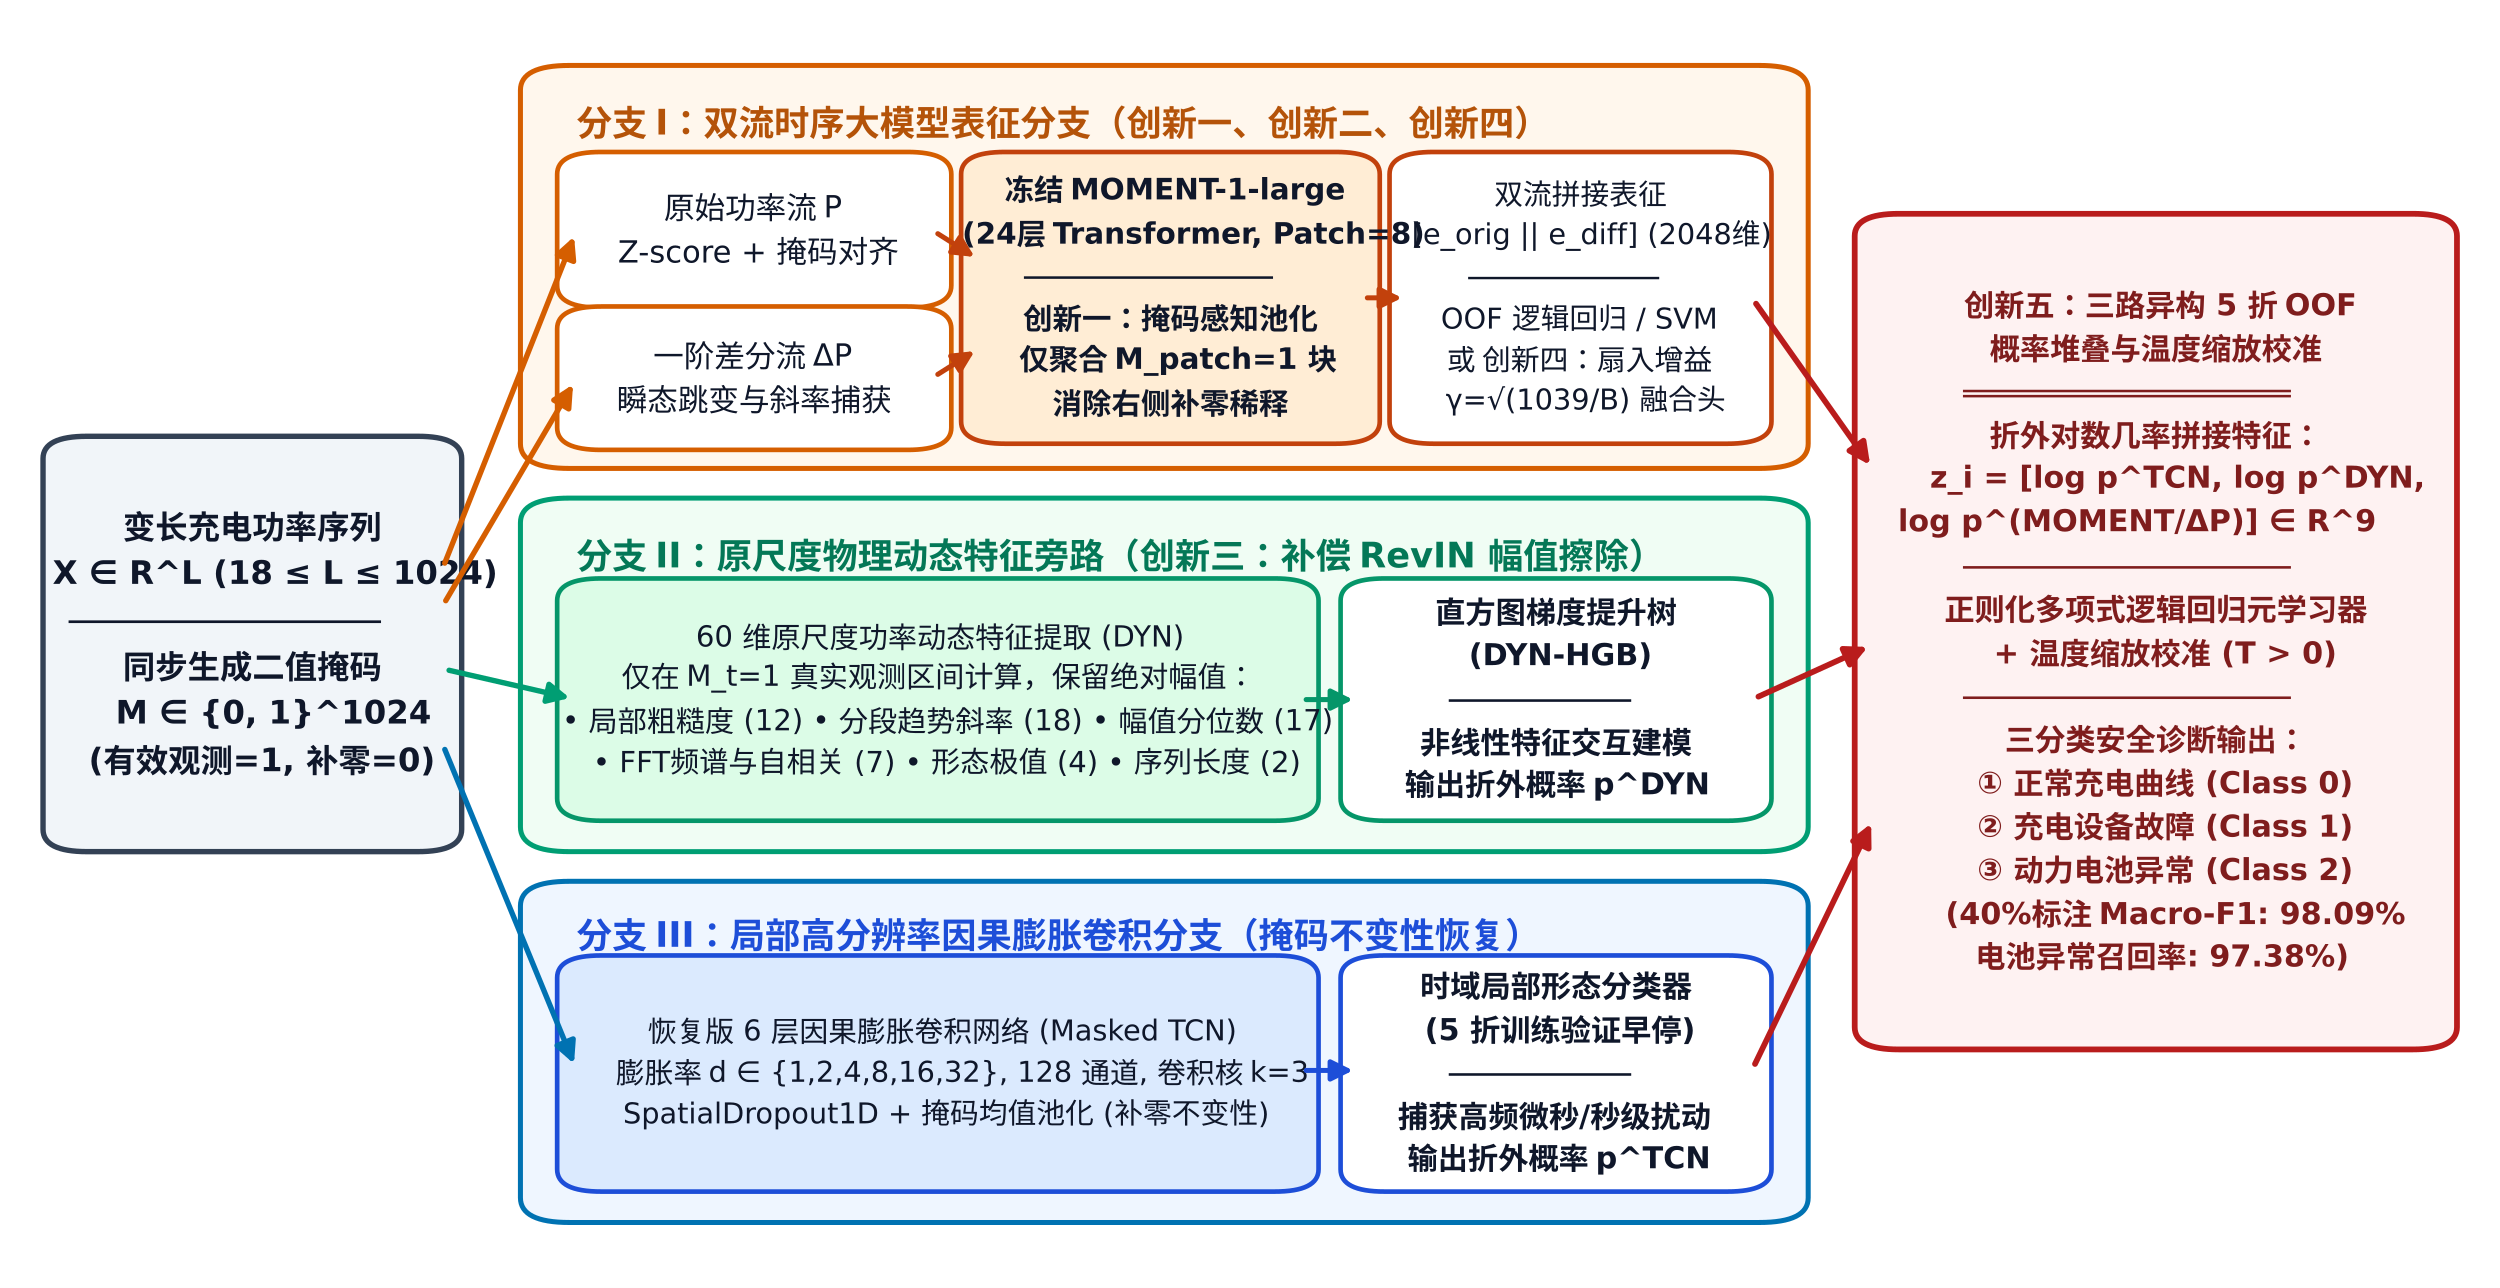
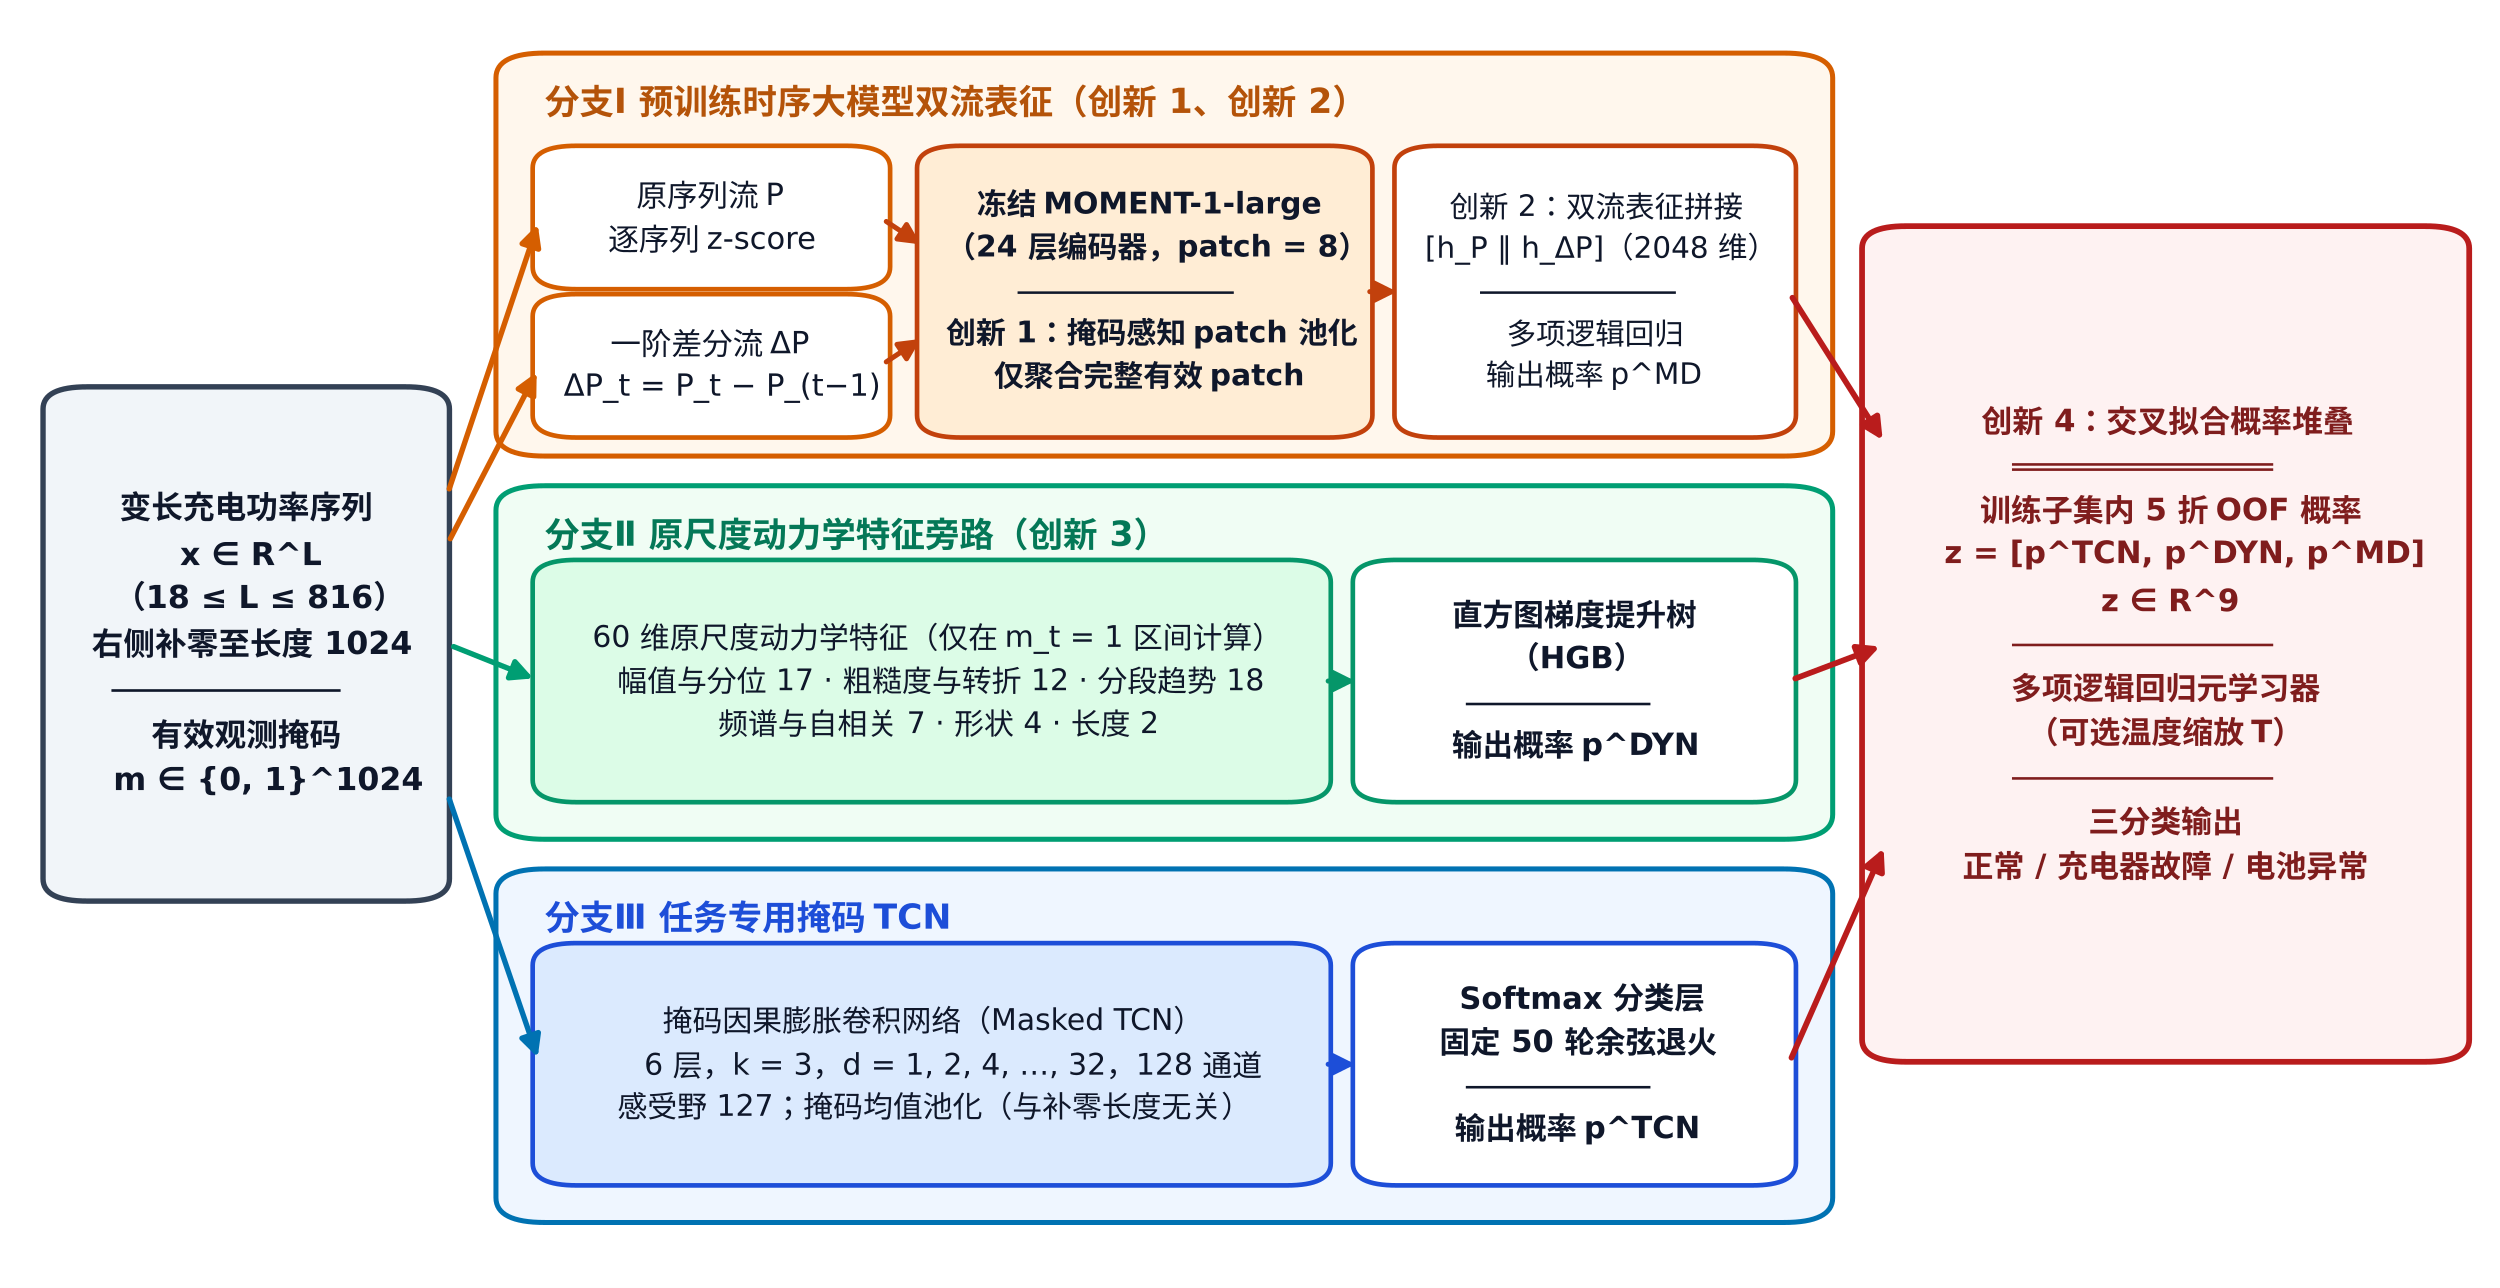
<svg xmlns="http://www.w3.org/2000/svg" width="695.16pt" height="358.128pt" viewBox="0 0 695.16 358.128" version="1.1">
  <defs>
    <style type="text/css">*{stroke-linejoin: round; stroke-linecap: butt}</style>
  </defs>
  <g id="figure_1">
    <g id="patch_1">
      <path d="M 0 358.128  L 695.16 358.128  L 695.16 0  L 0 0  z " style="fill: #ffffff" />
    </g>
    <g id="axes_1">
      <g id="patch_2">
-         <path d="M 158.329 130.255  L 489.178 130.255  Q 502.793 130.255 502.793 123.38  L 502.793 25.074  Q 502.793 18.199 489.178 18.199  L 158.329 18.199  Q 144.714 18.199 144.714 25.074  L 144.714 123.38  Q 144.714 130.255 158.329 130.255  z " clip-path="url(#p3755a85e63)" style="fill: #fff7ed; stroke: #d55e00; stroke-width: 1.4; stroke-linejoin: miter" />
+         <path d="M 151.521 126.817  L 495.986 126.817  Q 509.601 126.817 509.601 119.943  L 509.601 21.637  Q 509.601 14.762 495.986 14.762  L 151.521 14.762  Q 137.906 14.762 137.906 21.637  L 137.906 119.943  Q 137.906 126.817 151.521 126.817  z " clip-path="url(#pb56c4908d4)" style="fill: #fff7ed; stroke: #d55e00; stroke-width: 1.4; stroke-linejoin: miter" />
      </g>
      <g id="patch_3">
-         <path d="M 158.329 236.81  L 489.178 236.81  Q 502.793 236.81 502.793 229.936  L 502.793 145.379  Q 502.793 138.504 489.178 138.504  L 158.329 138.504  Q 144.714 138.504 144.714 145.379  L 144.714 229.936  Q 144.714 236.81 158.329 236.81  z " clip-path="url(#p3755a85e63)" style="fill: #f0fdf4; stroke: #009e73; stroke-width: 1.4; stroke-linejoin: miter" />
+         <path d="M 151.521 233.373  L 495.986 233.373  Q 509.601 233.373 509.601 226.498  L 509.601 141.941  Q 509.601 135.067 495.986 135.067  L 151.521 135.067  Q 137.906 135.067 137.906 141.941  L 137.906 226.498  Q 137.906 233.373 151.521 233.373  z " clip-path="url(#pb56c4908d4)" style="fill: #f0fdf4; stroke: #009e73; stroke-width: 1.4; stroke-linejoin: miter" />
      </g>
      <g id="patch_4">
-         <path d="M 158.329 339.929  L 489.178 339.929  Q 502.793 339.929 502.793 333.054  L 502.793 251.934  Q 502.793 245.06 489.178 245.06  L 158.329 245.06  Q 144.714 245.06 144.714 251.934  L 144.714 333.054  Q 144.714 339.929 158.329 339.929  z " clip-path="url(#p3755a85e63)" style="fill: #eff6ff; stroke: #0072b2; stroke-width: 1.4; stroke-linejoin: miter" />
+         <path d="M 151.521 339.929  L 495.986 339.929  Q 509.601 339.929 509.601 333.054  L 509.601 248.497  Q 509.601 241.622 495.986 241.622  L 151.521 241.622  Q 137.906 241.622 137.906 248.497  L 137.906 333.054  Q 137.906 339.929 151.521 339.929  z " clip-path="url(#pb56c4908d4)" style="fill: #eff6ff; stroke: #0072b2; stroke-width: 1.4; stroke-linejoin: miter" />
      </g>
      <g id="patch_5">
-         <path d="M 24.219 236.81  L 116.122 236.81  Q 128.375 236.81 128.375 230.623  L 128.375 127.505  Q 128.375 121.318 116.122 121.318  L 24.219 121.318  Q 11.965 121.318 11.965 127.505  L 11.965 230.623  Q 11.965 236.81 24.219 236.81  z " clip-path="url(#p3755a85e63)" style="fill: #f1f5f9; stroke: #334155; stroke-width: 1.5; stroke-linejoin: miter" />
+         <path d="M 24.219 250.559  L 112.718 250.559  Q 124.971 250.559 124.971 244.372  L 124.971 113.756  Q 124.971 107.569 112.718 107.569  L 24.219 107.569  Q 11.965 107.569 11.965 113.756  L 11.965 244.372  Q 11.965 250.559 24.219 250.559  z " clip-path="url(#pb56c4908d4)" style="fill: #f1f5f9; stroke: #334155; stroke-width: 1.5; stroke-linejoin: miter" />
      </g>
      <g id="patch_6">
-         <path d="M 167.179 85.57  L 252.274 85.57  Q 264.527 85.57 264.527 79.383  L 264.527 48.447  Q 264.527 42.26 252.274 42.26  L 167.179 42.26  Q 154.925 42.26 154.925 48.447  L 154.925 79.383  Q 154.925 85.57 167.179 85.57  z " clip-path="url(#p3755a85e63)" style="fill: #ffffff; stroke: #d55e00; stroke-width: 1.3; stroke-linejoin: miter" />
+         <path d="M 160.371 80.414  L 235.255 80.414  Q 247.508 80.414 247.508 74.227  L 247.508 46.729  Q 247.508 40.542 235.255 40.542  L 160.371 40.542  Q 148.117 40.542 148.117 46.729  L 148.117 74.227  Q 148.117 80.414 160.371 80.414  z " clip-path="url(#pb56c4908d4)" style="fill: #ffffff; stroke: #d55e00; stroke-width: 1.3; stroke-linejoin: miter" />
      </g>
      <g id="patch_7">
-         <path d="M 167.179 125.099  L 252.274 125.099  Q 264.527 125.099 264.527 118.912  L 264.527 91.413  Q 264.527 85.226 252.274 85.226  L 167.179 85.226  Q 154.925 85.226 154.925 91.413  L 154.925 118.912  Q 154.925 125.099 167.179 125.099  z " clip-path="url(#p3755a85e63)" style="fill: #ffffff; stroke: #d55e00; stroke-width: 1.3; stroke-linejoin: miter" />
+         <path d="M 160.371 121.661  L 235.255 121.661  Q 247.508 121.661 247.508 115.474  L 247.508 87.976  Q 247.508 81.789 235.255 81.789  L 160.371 81.789  Q 148.117 81.789 148.117 87.976  L 148.117 115.474  Q 148.117 121.661 160.371 121.661  z " clip-path="url(#pb56c4908d4)" style="fill: #ffffff; stroke: #d55e00; stroke-width: 1.3; stroke-linejoin: miter" />
      </g>
      <g id="patch_8">
-         <path d="M 279.504 123.38  L 371.407 123.38  Q 383.66 123.38 383.66 117.193  L 383.66 48.447  Q 383.66 42.26 371.407 42.26  L 279.504 42.26  Q 267.25 42.26 267.25 48.447  L 267.25 117.193  Q 267.25 123.38 279.504 123.38  z " clip-path="url(#p3755a85e63)" style="fill: #ffedd5; stroke: #c2410c; stroke-width: 1.3; stroke-linejoin: miter" />
+         <path d="M 267.25 121.661  L 369.364 121.661  Q 381.618 121.661 381.618 115.474  L 381.618 46.729  Q 381.618 40.542 369.364 40.542  L 267.25 40.542  Q 254.997 40.542 254.997 46.729  L 254.997 115.474  Q 254.997 121.661 267.25 121.661  z " clip-path="url(#pb56c4908d4)" style="fill: #ffedd5; stroke: #c2410c; stroke-width: 1.3; stroke-linejoin: miter" />
      </g>
      <g id="patch_9">
-         <path d="M 398.637 123.38  L 480.328 123.38  Q 492.582 123.38 492.582 117.193  L 492.582 48.447  Q 492.582 42.26 480.328 42.26  L 398.637 42.26  Q 386.383 42.26 386.383 48.447  L 386.383 117.193  Q 386.383 123.38 398.637 123.38  z " clip-path="url(#p3755a85e63)" style="fill: #ffffff; stroke: #c2410c; stroke-width: 1.3; stroke-linejoin: miter" />
+         <path d="M 399.999 121.661  L 487.136 121.661  Q 499.389 121.661 499.389 115.474  L 499.389 46.729  Q 499.389 40.542 487.136 40.542  L 399.999 40.542  Q 387.745 40.542 387.745 46.729  L 387.745 115.474  Q 387.745 121.661 399.999 121.661  z " clip-path="url(#pb56c4908d4)" style="fill: #ffffff; stroke: #c2410c; stroke-width: 1.3; stroke-linejoin: miter" />
      </g>
      <g id="patch_10">
-         <path d="M 167.179 228.217  L 354.388 228.217  Q 366.641 228.217 366.641 222.03  L 366.641 167.034  Q 366.641 160.846 354.388 160.846  L 167.179 160.846  Q 154.925 160.846 154.925 167.034  L 154.925 222.03  Q 154.925 228.217 167.179 228.217  z " clip-path="url(#p3755a85e63)" style="fill: #dcfce7; stroke: #059669; stroke-width: 1.3; stroke-linejoin: miter" />
+         <path d="M 160.371 223.061  L 357.791 223.061  Q 370.045 223.061 370.045 216.874  L 370.045 161.878  Q 370.045 155.69 357.791 155.69  L 160.371 155.69  Q 148.117 155.69 148.117 161.878  L 148.117 216.874  Q 148.117 223.061 160.371 223.061  z " clip-path="url(#pb56c4908d4)" style="fill: #dcfce7; stroke: #059669; stroke-width: 1.3; stroke-linejoin: miter" />
      </g>
      <g id="patch_11">
-         <path d="M 385.022 228.217  L 480.328 228.217  Q 492.582 228.217 492.582 222.03  L 492.582 167.034  Q 492.582 160.846 480.328 160.846  L 385.022 160.846  Q 372.768 160.846 372.768 167.034  L 372.768 222.03  Q 372.768 228.217 385.022 228.217  z " clip-path="url(#p3755a85e63)" style="fill: #ffffff; stroke: #059669; stroke-width: 1.3; stroke-linejoin: miter" />
+         <path d="M 388.426 223.061  L 487.136 223.061  Q 499.389 223.061 499.389 216.874  L 499.389 161.878  Q 499.389 155.69 487.136 155.69  L 388.426 155.69  Q 376.172 155.69 376.172 161.878  L 376.172 216.874  Q 376.172 223.061 388.426 223.061  z " clip-path="url(#pb56c4908d4)" style="fill: #ffffff; stroke: #059669; stroke-width: 1.3; stroke-linejoin: miter" />
      </g>
      <g id="patch_12">
-         <path d="M 167.179 331.336  L 354.388 331.336  Q 366.641 331.336 366.641 325.148  L 366.641 271.871  Q 366.641 265.683 354.388 265.683  L 167.179 265.683  Q 154.925 265.683 154.925 271.871  L 154.925 325.148  Q 154.925 331.336 167.179 331.336  z " clip-path="url(#p3755a85e63)" style="fill: #dbeafe; stroke: #1d4ed8; stroke-width: 1.3; stroke-linejoin: miter" />
+         <path d="M 160.371 329.617  L 357.791 329.617  Q 370.045 329.617 370.045 323.43  L 370.045 268.433  Q 370.045 262.246 357.791 262.246  L 160.371 262.246  Q 148.117 262.246 148.117 268.433  L 148.117 323.43  Q 148.117 329.617 160.371 329.617  z " clip-path="url(#pb56c4908d4)" style="fill: #dbeafe; stroke: #1d4ed8; stroke-width: 1.3; stroke-linejoin: miter" />
      </g>
      <g id="patch_13">
-         <path d="M 385.022 331.336  L 480.328 331.336  Q 492.582 331.336 492.582 325.148  L 492.582 271.871  Q 492.582 265.683 480.328 265.683  L 385.022 265.683  Q 372.768 265.683 372.768 271.871  L 372.768 325.148  Q 372.768 331.336 385.022 331.336  z " clip-path="url(#p3755a85e63)" style="fill: #ffffff; stroke: #1d4ed8; stroke-width: 1.3; stroke-linejoin: miter" />
+         <path d="M 388.426 329.617  L 487.136 329.617  Q 499.389 329.617 499.389 323.43  L 499.389 268.433  Q 499.389 262.246 487.136 262.246  L 388.426 262.246  Q 376.172 262.246 376.172 268.433  L 376.172 323.43  Q 376.172 329.617 388.426 329.617  z " clip-path="url(#pb56c4908d4)" style="fill: #ffffff; stroke: #1d4ed8; stroke-width: 1.3; stroke-linejoin: miter" />
      </g>
      <g id="patch_14">
-         <path d="M 527.981 291.807  L 670.941 291.807  Q 683.195 291.807 683.195 285.62  L 683.195 65.634  Q 683.195 59.447 670.941 59.447  L 527.981 59.447  Q 515.728 59.447 515.728 65.634  L 515.728 285.62  Q 515.728 291.807 527.981 291.807  z " clip-path="url(#p3755a85e63)" style="fill: #fef2f2; stroke: #b91c1c; stroke-width: 1.6; stroke-linejoin: miter" />
+         <path d="M 530.024 295.244  L 674.345 295.244  Q 686.598 295.244 686.598 289.057  L 686.598 69.071  Q 686.598 62.884 674.345 62.884  L 530.024 62.884  Q 517.77 62.884 517.77 69.071  L 517.77 289.057  Q 517.77 295.244 530.024 295.244  z " clip-path="url(#pb56c4908d4)" style="fill: #fef2f2; stroke: #b91c1c; stroke-width: 1.6; stroke-linejoin: miter" />
      </g>
      <g id="text_1">
-         <text style="font-weight: 700; font-size: 9.8px; font-family: 'Microsoft YaHei', 'SimHei', 'DejaVu Sans', sans-serif; text-anchor: start; fill: #b45309" x="160.371" y="37.739" transform="rotate(-0 160.371 37.7391)">分支 I：双流时序大模型表征分支（创新一、创新二、创新四）</text>
+         <text style="font-weight: 700; font-size: 9.6px; font-family: 'Microsoft YaHei', 'SimHei', 'DejaVu Sans', sans-serif; text-anchor: start; fill: #b45309" x="151.521" y="31.728" transform="rotate(-0 151.5211 31.72844)">分支Ⅰ  预训练时序大模型双流表征（创新 1、创新 2）</text>
      </g>
      <g id="text_2">
-         <text style="font-weight: 700; font-size: 9.8px; font-family: 'Microsoft YaHei', 'SimHei', 'DejaVu Sans', sans-serif; text-anchor: start; fill: #047857" x="160.371" y="158.111" transform="rotate(-0 160.371 158.1113)">分支 II：原尺度物理动态特征旁路（创新三：补偿 RevIN 幅值擦除）</text>
+         <text style="font-weight: 700; font-size: 9.6px; font-family: 'Microsoft YaHei', 'SimHei', 'DejaVu Sans', sans-serif; text-anchor: start; fill: #047857" x="151.521" y="152.09" transform="rotate(-0 151.5211 152.0902)">分支Ⅱ  原尺度动力学特征旁路（创新 3）</text>
      </g>
      <g id="text_3">
-         <text style="font-weight: 700; font-size: 9.8px; font-family: 'Microsoft YaHei', 'SimHei', 'DejaVu Sans', sans-serif; text-anchor: start; fill: #1d4ed8" x="160.371" y="263.616" transform="rotate(-0 160.371 263.6159)">分支 III：局部高分辨率因果膨胀卷积分支（掩码不变性恢复）</text>
+         <text style="font-weight: 700; font-size: 9.6px; font-family: 'Microsoft YaHei', 'SimHei', 'DejaVu Sans', sans-serif; text-anchor: start; fill: #1d4ed8" x="151.521" y="258.571" transform="rotate(-0 151.5211 258.5709)">分支Ⅲ  任务专用掩码 TCN</text>
      </g>
      <g id="text_4">
-         <text style="font-weight: 700; font-size: 9px; font-family: 'Microsoft YaHei', 'SimHei', 'DejaVu Sans', sans-serif; fill: #0f172a" transform="translate(34.1703 149.8347)">变长充电功率序列</text>
-         <text style="font-weight: 700; font-size: 9px; font-family: 'Microsoft YaHei', 'SimHei', 'DejaVu Sans', sans-serif; fill: #0f172a" transform="translate(14.63046 162.3515)">X ∈ R^L (18 ≤ L ≤ 1024)</text>
-         <text style="font-weight: 700; font-size: 9px; font-family: 'Microsoft YaHei', 'SimHei', 'DejaVu Sans', sans-serif; fill: #0f172a" transform="translate(19.1628 175.9735)">────────────────</text>
-         <text style="font-weight: 700; font-size: 9px; font-family: 'Microsoft YaHei', 'SimHei', 'DejaVu Sans', sans-serif; fill: #0f172a" transform="translate(34.1703 188.6921)">同步生成二值掩码</text>
-         <text style="font-weight: 700; font-size: 9px; font-family: 'Microsoft YaHei', 'SimHei', 'DejaVu Sans', sans-serif; fill: #0f172a" transform="translate(32.15303 201.1864)">M ∈ {0, 1}^1024</text>
-         <text style="font-weight: 700; font-size: 9px; font-family: 'Microsoft YaHei', 'SimHei', 'DejaVu Sans', sans-serif; fill: #0f172a" transform="translate(24.63593 214.4478)">(有效观测=1, 补零=0)</text>
+         <text style="font-weight: 700; font-size: 8.8px; font-family: 'Microsoft YaHei', 'SimHei', 'DejaVu Sans', sans-serif; fill: #0f172a" transform="translate(33.2684 144.1556)">变长充电功率序列</text>
+         <text style="font-weight: 700; font-size: 8.8px; font-family: 'Microsoft YaHei', 'SimHei', 'DejaVu Sans', sans-serif; fill: #0f172a" transform="translate(50.04546 157.1333)">x ∈ R^L</text>
+         <text style="font-weight: 700; font-size: 8.8px; font-family: 'Microsoft YaHei', 'SimHei', 'DejaVu Sans', sans-serif; fill: #0f172a" transform="translate(31.74559 169.0598)">（18 ≤ L ≤ 816）</text>
+         <text style="font-weight: 700; font-size: 8.8px; font-family: 'Microsoft YaHei', 'SimHei', 'DejaVu Sans', sans-serif; fill: #0f172a" transform="translate(25.50378 182.1536)">右侧补零至长度 1024</text>
+         <text style="font-weight: 700; font-size: 8.8px; font-family: 'Microsoft YaHei', 'SimHei', 'DejaVu Sans', sans-serif; fill: #0f172a" transform="translate(31.0629 195.0282)">────────────</text>
+         <text style="font-weight: 700; font-size: 8.8px; font-family: 'Microsoft YaHei', 'SimHei', 'DejaVu Sans', sans-serif; fill: #0f172a" transform="translate(42.0684 207.4593)">有效观测掩码</text>
+         <text style="font-weight: 700; font-size: 8.8px; font-family: 'Microsoft YaHei', 'SimHei', 'DejaVu Sans', sans-serif; fill: #0f172a" transform="translate(31.50015 219.6807)">m ∈ {0, 1}^1024</text>
      </g>
      <g id="text_5">
-         <text style="font-size: 8.5px; font-family: 'Microsoft YaHei', 'SimHei', 'DejaVu Sans', sans-serif; fill: #0f172a" transform="translate(184.6179 60.82769)">原始功率流 P</text>
-         <text style="font-size: 8.5px; font-family: 'Microsoft YaHei', 'SimHei', 'DejaVu Sans', sans-serif; fill: #0f172a" transform="translate(171.8095 73.00767)">Z-score + 掩码对齐</text>
+         <text style="font-size: 8.5px; font-family: 'Microsoft YaHei', 'SimHei', 'DejaVu Sans', sans-serif; fill: #0f172a" transform="translate(176.9546 57.38642)">原序列流 P</text>
+         <text style="font-size: 8.5px; font-family: 'Microsoft YaHei', 'SimHei', 'DejaVu Sans', sans-serif; fill: #0f172a" transform="translate(169.1021 69.59164)">逐序列 z-score</text>
      </g>
      <g id="text_6">
-         <text style="font-size: 8.5px; font-family: 'Microsoft YaHei', 'SimHei', 'DejaVu Sans', sans-serif; fill: #0f172a" transform="translate(181.6276 102.0545)">一阶差分流 ΔP</text>
-         <text style="font-size: 8.5px; font-family: 'Microsoft YaHei', 'SimHei', 'DejaVu Sans', sans-serif; fill: #0f172a" transform="translate(171.4761 114.251)">瞬态跳变与斜率捕获</text>
+         <text style="font-size: 8.5px; font-family: 'Microsoft YaHei', 'SimHei', 'DejaVu Sans', sans-serif; fill: #0f172a" transform="translate(169.7143 98.61718)">一阶差分流 ΔP</text>
+         <text style="font-size: 8.5px; font-family: 'Microsoft YaHei', 'SimHei', 'DejaVu Sans', sans-serif; fill: #0f172a" transform="translate(156.7365 110.0381)">ΔP_t = P_t − P_(t−1)</text>
      </g>
      <g id="text_7">
-         <text style="font-weight: 700; font-size: 8.2px; font-family: 'Microsoft YaHei', 'SimHei', 'DejaVu Sans', sans-serif; fill: #0f172a" transform="translate(279.3418 55.73289)">冻结 MOMENT-1-large</text>
-         <text style="font-weight: 700; font-size: 8.2px; font-family: 'Microsoft YaHei', 'SimHei', 'DejaVu Sans', sans-serif; fill: #0f172a" transform="translate(267.5319 67.75334)">(24层 Transformer, Patch=8)</text>
-         <text style="font-weight: 700; font-size: 8.2px; font-family: 'Microsoft YaHei', 'SimHei', 'DejaVu Sans', sans-serif; fill: #0f172a" transform="translate(284.791 80.00441)">──────────────</text>
-         <text style="font-weight: 700; font-size: 8.2px; font-family: 'Microsoft YaHei', 'SimHei', 'DejaVu Sans', sans-serif; fill: #0f172a" transform="translate(284.4553 91.57194)">创新一：掩码感知池化</text>
-         <text style="font-weight: 700; font-size: 8.2px; font-family: 'Microsoft YaHei', 'SimHei', 'DejaVu Sans', sans-serif; fill: #0f172a" transform="translate(283.4162 102.8518)">仅聚合 M_patch=1 块</text>
-         <text style="font-weight: 700; font-size: 8.2px; font-family: 'Microsoft YaHei', 'SimHei', 'DejaVu Sans', sans-serif; fill: #0f172a" transform="translate(292.6553 115.1849)">消除右侧补零稀释</text>
+         <text style="font-weight: 700; font-size: 8.3px; font-family: 'Microsoft YaHei', 'SimHei', 'DejaVu Sans', sans-serif; fill: #0f172a" transform="translate(271.6315 59.65299)">冻结 MOMENT-1-large</text>
+         <text style="font-weight: 700; font-size: 8.3px; font-family: 'Microsoft YaHei', 'SimHei', 'DejaVu Sans', sans-serif; fill: #0f172a" transform="translate(263.0786 71.6028)">（24 层编码器，patch = 8）</text>
+         <text style="font-weight: 700; font-size: 8.3px; font-family: 'Microsoft YaHei', 'SimHei', 'DejaVu Sans', sans-serif; fill: #0f172a" transform="translate(283.0271 84.2205)">────────────</text>
+         <text style="font-weight: 700; font-size: 8.3px; font-family: 'Microsoft YaHei', 'SimHei', 'DejaVu Sans', sans-serif; fill: #0f172a" transform="translate(263.0566 95.47519)">创新 1：掩码感知 patch 池化</text>
+         <text style="font-weight: 700; font-size: 8.3px; font-family: 'Microsoft YaHei', 'SimHei', 'DejaVu Sans', sans-serif; fill: #0f172a" transform="translate(276.3878 107.4211)">仅聚合完整有效 patch</text>
      </g>
      <g id="text_8">
-         <text style="font-size: 8px; font-family: 'Microsoft YaHei', 'SimHei', 'DejaVu Sans', sans-serif; fill: #0f172a" transform="translate(415.4826 56.88168)">双流拼接表征</text>
-         <text style="font-size: 8px; font-family: 'Microsoft YaHei', 'SimHei', 'DejaVu Sans', sans-serif; fill: #0f172a" transform="translate(392.5389 67.88082)">[e_orig || e_diff] (2048维)</text>
-         <text style="font-size: 8px; font-family: 'Microsoft YaHei', 'SimHei', 'DejaVu Sans', sans-serif; fill: #0f172a" transform="translate(408.3114 80.07309)">───────────</text>
-         <text style="font-size: 8px; font-family: 'Microsoft YaHei', 'SimHei', 'DejaVu Sans', sans-serif; fill: #0f172a" transform="translate(400.6557 91.37411)">OOF 逻辑回归 / SVM</text>
-         <text style="font-size: 8px; font-family: 'Microsoft YaHei', 'SimHei', 'DejaVu Sans', sans-serif; fill: #0f172a" transform="translate(402.2989 102.9045)">或 创新四：扇入增益</text>
-         <text style="font-size: 8px; font-family: 'Microsoft YaHei', 'SimHei', 'DejaVu Sans', sans-serif; fill: #0f172a" transform="translate(401.9857 113.868)">γ=√(1039/B) 融合头</text>
+         <text style="font-size: 8.2px; font-family: 'Microsoft YaHei', 'SimHei', 'DejaVu Sans', sans-serif; fill: #0f172a" transform="translate(403.0496 60.41174)">创新 2：双流表征拼接</text>
+         <text style="font-size: 8.2px; font-family: 'Microsoft YaHei', 'SimHei', 'DejaVu Sans', sans-serif; fill: #0f172a" transform="translate(396.2307 71.68585)">[h_P ‖ h_ΔP]（2048 维）</text>
+         <text style="font-size: 8.2px; font-family: 'Microsoft YaHei', 'SimHei', 'DejaVu Sans', sans-serif; fill: #0f172a" transform="translate(411.6166 84.18293)">───────────</text>
+         <text style="font-size: 8.2px; font-family: 'Microsoft YaHei', 'SimHei', 'DejaVu Sans', sans-serif; fill: #0f172a" transform="translate(418.9672 95.73059)">多项逻辑回归</text>
+         <text style="font-size: 8.2px; font-family: 'Microsoft YaHei', 'SimHei', 'DejaVu Sans', sans-serif; fill: #0f172a" transform="translate(413.165 107.1123)">输出概率 p^MD</text>
      </g>
      <g id="text_9">
-         <text style="font-size: 8.1px; font-family: 'Microsoft YaHei', 'SimHei', 'DejaVu Sans', sans-serif; fill: #0f172a" transform="translate(193.5082 179.7714)">60 维原尺度功率动态特征提取 (DYN)</text>
-         <text style="font-size: 8.1px; font-family: 'Microsoft YaHei', 'SimHei', 'DejaVu Sans', sans-serif; fill: #0f172a" transform="translate(172.826 191.06)">仅在 M_t=1 真实观测区间计算，保留绝对幅值：</text>
-         <text style="font-size: 8.1px; font-family: 'Microsoft YaHei', 'SimHei', 'DejaVu Sans', sans-serif; fill: #0f172a" transform="translate(156.2899 203.0724)">• 局部粗糙度 (12)  • 分段趋势斜率 (18)  • 幅值分位数 (17)</text>
-         <text style="font-size: 8.1px; font-family: 'Microsoft YaHei', 'SimHei', 'DejaVu Sans', sans-serif; fill: #0f172a" transform="translate(164.8601 214.7229)">• FFT频谱与自相关 (7)  • 形态极值 (4)  • 序列长度 (2)</text>
+         <text style="font-size: 8.3px; font-family: 'Microsoft YaHei', 'SimHei', 'DejaVu Sans', sans-serif; fill: #0f172a" transform="translate(164.7167 179.8739)">60 维原尺度动力学特征（仅在 m_t = 1 区间计算）</text>
+         <text style="font-size: 8.3px; font-family: 'Microsoft YaHei', 'SimHei', 'DejaVu Sans', sans-serif; fill: #0f172a" transform="translate(171.6342 192.3022)">幅值与分位 17 · 粗糙度与转折 12 · 分段趋势 18</text>
+         <text style="font-size: 8.3px; font-family: 'Microsoft YaHei', 'SimHei', 'DejaVu Sans', sans-serif; fill: #0f172a" transform="translate(199.685 204.2203)">频谱与自相关 7 · 形状 4 · 长度 2</text>
      </g>
      <g id="text_10">
-         <text style="font-weight: 700; font-size: 8.4px; font-family: 'Microsoft YaHei', 'SimHei', 'DejaVu Sans', sans-serif; fill: #0f172a" transform="translate(399.075 173.3006)">直方图梯度提升树</text>
-         <text style="font-weight: 700; font-size: 8.4px; font-family: 'Microsoft YaHei', 'SimHei', 'DejaVu Sans', sans-serif; fill: #0f172a" transform="translate(408.4239 184.958)">(DYN-HGB)</text>
-         <text style="font-weight: 700; font-size: 8.4px; font-family: 'Microsoft YaHei', 'SimHei', 'DejaVu Sans', sans-serif; fill: #0f172a" transform="translate(402.9206 197.6883)">──────────</text>
-         <text style="font-weight: 700; font-size: 8.4px; font-family: 'Microsoft YaHei', 'SimHei', 'DejaVu Sans', sans-serif; fill: #0f172a" transform="translate(394.875 209.538)">非线性特征交互建模</text>
-         <text style="font-weight: 700; font-size: 8.4px; font-family: 'Microsoft YaHei', 'SimHei', 'DejaVu Sans', sans-serif; fill: #0f172a" transform="translate(390.6192 221.1685)">输出折外概率 p^DYN</text>
+         <text style="font-weight: 700; font-size: 8.5px; font-family: 'Microsoft YaHei', 'SimHei', 'DejaVu Sans', sans-serif; fill: #0f172a" transform="translate(403.7807 174.0048)">直方图梯度提升树</text>
+         <text style="font-weight: 700; font-size: 8.5px; font-family: 'Microsoft YaHei', 'SimHei', 'DejaVu Sans', sans-serif; fill: #0f172a" transform="translate(419.6332 185.809)">（HGB）</text>
+         <text style="font-weight: 700; font-size: 8.5px; font-family: 'Microsoft YaHei', 'SimHei', 'DejaVu Sans', sans-serif; fill: #0f172a" transform="translate(407.6721 198.6829)">──────────</text>
+         <text style="font-weight: 700; font-size: 8.5px; font-family: 'Microsoft YaHei', 'SimHei', 'DejaVu Sans', sans-serif; fill: #0f172a" transform="translate(403.7243 210.2048)">输出概率 p^DYN</text>
      </g>
      <g id="text_11">
-         <text style="font-size: 8px; font-family: 'Microsoft YaHei', 'SimHei', 'DejaVu Sans', sans-serif; fill: #0f172a" transform="translate(180.1112 289.6691)">恢复版 6 层因果膨胀卷积网络 (Masked TCN)</text>
-         <text style="font-size: 8px; font-family: 'Microsoft YaHei', 'SimHei', 'DejaVu Sans', sans-serif; fill: #0f172a" transform="translate(171.2319 301.1795)">膨胀率 d ∈ {1,2,4,8,16,32}, 128 通道, 卷积核 k=3</text>
-         <text style="font-size: 8px; font-family: 'Microsoft YaHei', 'SimHei', 'DejaVu Sans', sans-serif; fill: #0f172a" transform="translate(173.2381 312.3711)">SpatialDropout1D + 掩码均值池化 (补零不变性)</text>
+         <text style="font-size: 8.3px; font-family: 'Microsoft YaHei', 'SimHei', 'DejaVu Sans', sans-serif; fill: #0f172a" transform="translate(184.2749 286.7596)">掩码因果膨胀卷积网络（Masked TCN）</text>
+         <text style="font-size: 8.3px; font-family: 'Microsoft YaHei', 'SimHei', 'DejaVu Sans', sans-serif; fill: #0f172a" transform="translate(179.1211 298.8333)">6 层，k = 3，d = 1, 2, 4, …, 32，128 通道</text>
+         <text style="font-size: 8.3px; font-family: 'Microsoft YaHei', 'SimHei', 'DejaVu Sans', sans-serif; fill: #0f172a" transform="translate(171.7023 310.6521)">感受野 127；掩码均值池化（与补零长度无关）</text>
      </g>
      <g id="text_12">
-         <text style="font-weight: 700; font-size: 8.4px; font-family: 'Microsoft YaHei', 'SimHei', 'DejaVu Sans', sans-serif; fill: #0f172a" transform="translate(394.875 277.2698)">时域局部形态分类器</text>
-         <text style="font-weight: 700; font-size: 8.4px; font-family: 'Microsoft YaHei', 'SimHei', 'DejaVu Sans', sans-serif; fill: #0f172a" transform="translate(396.1606 289.2146)">(5 折训练验证早停)</text>
-         <text style="font-weight: 700; font-size: 8.4px; font-family: 'Microsoft YaHei', 'SimHei', 'DejaVu Sans', sans-serif; fill: #0f172a" transform="translate(402.9206 301.666)">──────────</text>
-         <text style="font-weight: 700; font-size: 8.4px; font-family: 'Microsoft YaHei', 'SimHei', 'DejaVu Sans', sans-serif; fill: #0f172a" transform="translate(388.6898 313.5282)">捕获高频微秒/秒级扰动</text>
-         <text style="font-weight: 700; font-size: 8.4px; font-family: 'Microsoft YaHei', 'SimHei', 'DejaVu Sans', sans-serif; fill: #0f172a" transform="translate(391.3765 325.1462)">输出折外概率 p^TCN</text>
+         <text style="font-weight: 700; font-size: 8.5px; font-family: 'Microsoft YaHei', 'SimHei', 'DejaVu Sans', sans-serif; fill: #0f172a" transform="translate(405.8001 280.5233)">Softmax 分类层</text>
+         <text style="font-weight: 700; font-size: 8.5px; font-family: 'Microsoft YaHei', 'SimHei', 'DejaVu Sans', sans-serif; fill: #0f172a" transform="translate(400.2572 292.7943)">固定 50 轮余弦退火</text>
+         <text style="font-weight: 700; font-size: 8.5px; font-family: 'Microsoft YaHei', 'SimHei', 'DejaVu Sans', sans-serif; fill: #0f172a" transform="translate(407.6721 305.2386)">──────────</text>
+         <text style="font-weight: 700; font-size: 8.5px; font-family: 'Microsoft YaHei', 'SimHei', 'DejaVu Sans', sans-serif; fill: #0f172a" transform="translate(404.4906 316.7605)">输出概率 p^TCN</text>
      </g>
      <g id="text_13">
-         <text style="font-weight: 700; font-size: 8.4px; font-family: 'Microsoft YaHei', 'SimHei', 'DejaVu Sans', sans-serif; fill: #7f1d1d" transform="translate(546.0995 87.94405)">创新五：三路异构 5 折 OOF</text>
-         <text style="font-weight: 700; font-size: 8.4px; font-family: 'Microsoft YaHei', 'SimHei', 'DejaVu Sans', sans-serif; fill: #7f1d1d" transform="translate(553.2612 100.047)">概率堆叠与温度缩放校准</text>
-         <text style="font-weight: 700; font-size: 8.4px; font-family: 'Microsoft YaHei', 'SimHei', 'DejaVu Sans', sans-serif; fill: #7f1d1d" transform="translate(545.9033 112.3318)">══════════════════</text>
-         <text style="font-weight: 700; font-size: 8.4px; font-family: 'Microsoft YaHei', 'SimHei', 'DejaVu Sans', sans-serif; fill: #7f1d1d" transform="translate(553.2612 124.1736)">折外对数几率拼接特征：</text>
-         <text style="font-weight: 700; font-size: 8.4px; font-family: 'Microsoft YaHei', 'SimHei', 'DejaVu Sans', sans-serif; fill: #7f1d1d" transform="translate(536.6495 135.598)">z_i = [log p^TCN, log p^DYN,</text>
-         <text style="font-weight: 700; font-size: 8.4px; font-family: 'Microsoft YaHei', 'SimHei', 'DejaVu Sans', sans-serif; fill: #7f1d1d" transform="translate(527.7646 147.7147)">       log p^(MOMENT/ΔP)] ∈ R^9</text>
-         <text style="font-weight: 700; font-size: 8.4px; font-family: 'Microsoft YaHei', 'SimHei', 'DejaVu Sans', sans-serif; fill: #7f1d1d" transform="translate(545.9033 160.6603)">──────────────────</text>
-         <text style="font-weight: 700; font-size: 8.4px; font-family: 'Microsoft YaHei', 'SimHei', 'DejaVu Sans', sans-serif; fill: #7f1d1d" transform="translate(540.6612 172.5185)">正则化多项式逻辑回归元学习器</text>
-         <text style="font-weight: 700; font-size: 8.4px; font-family: 'Microsoft YaHei', 'SimHei', 'DejaVu Sans', sans-serif; fill: #7f1d1d" transform="translate(554.3729 184.4791)">+ 温度缩放校准 (T &gt; 0)</text>
-         <text style="font-weight: 700; font-size: 8.4px; font-family: 'Microsoft YaHei', 'SimHei', 'DejaVu Sans', sans-serif; fill: #7f1d1d" transform="translate(545.9033 196.9062)">──────────────────</text>
-         <text style="font-weight: 700; font-size: 8.4px; font-family: 'Microsoft YaHei', 'SimHei', 'DejaVu Sans', sans-serif; fill: #7f1d1d" transform="translate(557.4612 208.7356)">三分类安全诊断输出：</text>
-         <text style="font-weight: 700; font-size: 8.4px; font-family: 'Microsoft YaHei', 'SimHei', 'DejaVu Sans', sans-serif; fill: #7f1d1d" transform="translate(549.8021 220.5609)">① 正常充电曲线 (Class 0)</text>
-         <text style="font-weight: 700; font-size: 8.4px; font-family: 'Microsoft YaHei', 'SimHei', 'DejaVu Sans', sans-serif; fill: #7f1d1d" transform="translate(549.8021 232.6429)">② 充电设备故障 (Class 1)</text>
-         <text style="font-weight: 700; font-size: 8.4px; font-family: 'Microsoft YaHei', 'SimHei', 'DejaVu Sans', sans-serif; fill: #7f1d1d" transform="translate(549.8021 244.7131)">③ 动力电池异常 (Class 2)</text>
-         <text style="font-weight: 700; font-size: 8.4px; font-family: 'Microsoft YaHei', 'SimHei', 'DejaVu Sans', sans-serif; fill: #7f1d1d" transform="translate(540.9585 256.9545)">(40%标注 Macro-F1: 98.09%</text>
-         <text style="font-weight: 700; font-size: 8.4px; font-family: 'Microsoft YaHei', 'SimHei', 'DejaVu Sans', sans-serif; fill: #7f1d1d" transform="translate(549.2522 269.0247)"> 电池异常召回率: 97.38%)</text>
+         <text style="font-weight: 700; font-size: 8.6px; font-family: 'Microsoft YaHei', 'SimHei', 'DejaVu Sans', sans-serif; fill: #7f1d1d" transform="translate(550.9518 120.2224)">创新 4：交叉拟合概率堆叠</text>
+         <text style="font-weight: 700; font-size: 8.6px; font-family: 'Microsoft YaHei', 'SimHei', 'DejaVu Sans', sans-serif; fill: #7f1d1d" transform="translate(559.5363 132.8165)">══════════════</text>
+         <text style="font-weight: 700; font-size: 8.6px; font-family: 'Microsoft YaHei', 'SimHei', 'DejaVu Sans', sans-serif; fill: #7f1d1d" transform="translate(550.5715 144.9617)">训练子集内 5 折 OOF 概率</text>
+         <text style="font-weight: 700; font-size: 8.6px; font-family: 'Microsoft YaHei', 'SimHei', 'DejaVu Sans', sans-serif; fill: #7f1d1d" transform="translate(540.6311 156.5627)">z = [p^TCN, p^DYN, p^MD]</text>
+         <text style="font-weight: 700; font-size: 8.6px; font-family: 'Microsoft YaHei', 'SimHei', 'DejaVu Sans', sans-serif; fill: #7f1d1d" transform="translate(584.1861 169.9449)">z ∈ R^9</text>
+         <text style="font-weight: 700; font-size: 8.6px; font-family: 'Microsoft YaHei', 'SimHei', 'DejaVu Sans', sans-serif; fill: #7f1d1d" transform="translate(559.5363 182.2957)">──────────────</text>
+         <text style="font-weight: 700; font-size: 8.6px; font-family: 'Microsoft YaHei', 'SimHei', 'DejaVu Sans', sans-serif; fill: #7f1d1d" transform="translate(559.1842 194.4362)">多项逻辑回归元学习器</text>
+         <text style="font-weight: 700; font-size: 8.6px; font-family: 'Microsoft YaHei', 'SimHei', 'DejaVu Sans', sans-serif; fill: #7f1d1d" transform="translate(563.8141 206.6729)">（可选温度缩放 T）</text>
+         <text style="font-weight: 700; font-size: 8.6px; font-family: 'Microsoft YaHei', 'SimHei', 'DejaVu Sans', sans-serif; fill: #7f1d1d" transform="translate(559.5363 219.4046)">──────────────</text>
+         <text style="font-weight: 700; font-size: 8.6px; font-family: 'Microsoft YaHei', 'SimHei', 'DejaVu Sans', sans-serif; fill: #7f1d1d" transform="translate(580.6842 231.5156)">三分类输出</text>
+         <text style="font-weight: 700; font-size: 8.6px; font-family: 'Microsoft YaHei', 'SimHei', 'DejaVu Sans', sans-serif; fill: #7f1d1d" transform="translate(545.697 243.9269)">正常 / 充电器故障 / 电池异常</text>
      </g>
      <g id="patch_15">
-         <path d="M 123.666 156.58  Q 141.651 111.176 159.017 67.332  " clip-path="url(#p3755a85e63)" style="fill: none; stroke: #d55e00; stroke-width: 1.5; stroke-linecap: round" />
-         <path d="M 155.018 70.911  L 159.017 67.332  L 159.481 72.679  z " clip-path="url(#p3755a85e63)" style="fill: #d55e00; stroke: #d55e00; stroke-width: 1.5; stroke-linecap: round" />
+         <path d="M 124.924 135.924  Q 137.225 99.147 148.995 63.961  " clip-path="url(#pb56c4908d4)" style="fill: none; stroke: #d55e00; stroke-width: 1.5; stroke-linecap: round" />
+         <path d="M 145.196 67.752  L 148.995 63.961  L 149.748 69.274  z " clip-path="url(#pb56c4908d4)" style="fill: #d55e00; stroke: #d55e00; stroke-width: 1.5; stroke-linecap: round" />
      </g>
      <g id="patch_16">
-         <path d="M 123.946 167.025  Q 141.651 136.957 158.504 108.333  " clip-path="url(#p3755a85e63)" style="fill: none; stroke: #d55e00; stroke-width: 1.5; stroke-linecap: round" />
-         <path d="M 154.001 111.252  L 158.504 108.333  L 158.137 113.687  z " clip-path="url(#p3755a85e63)" style="fill: #d55e00; stroke: #d55e00; stroke-width: 1.5; stroke-linecap: round" />
+         <path d="M 125.211 149.792  Q 137.225 126.646 148.466 104.989  " clip-path="url(#pb56c4908d4)" style="fill: none; stroke: #d55e00; stroke-width: 1.5; stroke-linecap: round" />
+         <path d="M 144.124 108.143  L 148.466 104.989  L 148.385 110.355  z " clip-path="url(#pb56c4908d4)" style="fill: #d55e00; stroke: #d55e00; stroke-width: 1.5; stroke-linecap: round" />
      </g>
      <g id="patch_17">
-         <path d="M 124.881 186.386  Q 141.653 190.236 156.791 193.71  " clip-path="url(#p3755a85e63)" style="fill: none; stroke: #009e73; stroke-width: 1.5; stroke-linecap: round" />
-         <path d="M 152.65 190.297  L 156.791 193.71  L 151.576 194.976  z " clip-path="url(#p3755a85e63)" style="fill: #009e73; stroke: #009e73; stroke-width: 1.5; stroke-linecap: round" />
+         <path d="M 126.151 179.805  Q 137.228 184.221 146.747 188.015  " clip-path="url(#pb56c4908d4)" style="fill: none; stroke: #009e73; stroke-width: 1.5; stroke-linecap: round" />
+         <path d="M 143.176 184.009  L 146.747 188.015  L 141.399 188.467  z " clip-path="url(#pb56c4908d4)" style="fill: #009e73; stroke: #009e73; stroke-width: 1.5; stroke-linecap: round" />
      </g>
      <g id="patch_18">
-         <path d="M 123.689 208.411  Q 141.65 252.106 158.973 294.25  " clip-path="url(#p3755a85e63)" style="fill: none; stroke: #0072b2; stroke-width: 1.5; stroke-linecap: round" />
-         <path d="M 159.368 288.898  L 158.973 294.25  L 154.929 290.723  z " clip-path="url(#p3755a85e63)" style="fill: #0072b2; stroke: #0072b2; stroke-width: 1.5; stroke-linecap: round" />
+         <path d="M 124.936 222.199  Q 137.224 258.118 148.969 292.45  " clip-path="url(#pb56c4908d4)" style="fill: none; stroke: #0072b2; stroke-width: 1.5; stroke-linecap: round" />
+         <path d="M 149.686 287.132  L 148.969 292.45  L 145.144 288.685  z " clip-path="url(#pb56c4908d4)" style="fill: #0072b2; stroke: #0072b2; stroke-width: 1.5; stroke-linecap: round" />
      </g>
      <g id="patch_19">
-         <path d="M 260.773 64.983  Q 265.889 68.212 269.681 70.605  " clip-path="url(#p3755a85e63)" style="fill: none; stroke: #c2410c; stroke-width: 1.4; stroke-linecap: round" />
-         <path d="M 266.903 66.014  L 269.681 70.605  L 264.341 70.073  z " clip-path="url(#p3755a85e63)" style="fill: #c2410c; stroke: #c2410c; stroke-width: 1.4; stroke-linecap: round" />
+         <path d="M 246.449 61.583  Q 251.252 64.774 254.751 67.099  " clip-path="url(#pb56c4908d4)" style="fill: none; stroke: #c2410c; stroke-width: 1.4; stroke-linecap: round" />
+         <path d="M 252.081 62.444  L 254.751 67.099  L 249.425 66.442  z " clip-path="url(#pb56c4908d4)" style="fill: #c2410c; stroke: #c2410c; stroke-width: 1.4; stroke-linecap: round" />
      </g>
      <g id="patch_20">
-         <path d="M 260.773 104.095  Q 265.889 100.866 269.681 98.472  " clip-path="url(#p3755a85e63)" style="fill: none; stroke: #c2410c; stroke-width: 1.4; stroke-linecap: round" />
-         <path d="M 264.341 99.004  L 269.681 98.472  L 266.903 103.064  z " clip-path="url(#p3755a85e63)" style="fill: #c2410c; stroke: #c2410c; stroke-width: 1.4; stroke-linecap: round" />
+         <path d="M 246.449 100.62  Q 251.252 97.429 254.751 95.104  " clip-path="url(#pb56c4908d4)" style="fill: none; stroke: #c2410c; stroke-width: 1.4; stroke-linecap: round" />
+         <path d="M 249.425 95.761  L 254.751 95.104  L 252.081 99.759  z " clip-path="url(#pb56c4908d4)" style="fill: #c2410c; stroke: #c2410c; stroke-width: 1.4; stroke-linecap: round" />
      </g>
      <g id="patch_21">
-         <path d="M 380.212 82.82  Q 385.021 82.82 388.265 82.82  " clip-path="url(#p3755a85e63)" style="fill: none; stroke: #c2410c; stroke-width: 1.4; stroke-linecap: round" />
-         <path d="M 383.465 80.42  L 388.265 82.82  L 383.465 85.22  z " clip-path="url(#p3755a85e63)" style="fill: #c2410c; stroke: #c2410c; stroke-width: 1.4; stroke-linecap: round" />
+         <path d="M 380.893 81.102  Q 384.682 81.102 386.906 81.102  " clip-path="url(#pb56c4908d4)" style="fill: none; stroke: #c2410c; stroke-width: 1.4; stroke-linecap: round" />
+         <path d="M 382.106 78.702  L 386.906 81.102  L 382.106 83.502  z " clip-path="url(#pb56c4908d4)" style="fill: #c2410c; stroke: #c2410c; stroke-width: 1.4; stroke-linecap: round" />
      </g>
      <g id="patch_22">
-         <path d="M 363.194 194.532  Q 369.705 194.532 374.65 194.532  " clip-path="url(#p3755a85e63)" style="fill: none; stroke: #059669; stroke-width: 1.4; stroke-linecap: round" />
-         <path d="M 369.85 192.132  L 374.65 194.532  L 369.85 196.932  z " clip-path="url(#p3755a85e63)" style="fill: #059669; stroke: #059669; stroke-width: 1.4; stroke-linecap: round" />
+         <path d="M 369.32 189.376  Q 373.109 189.376 375.333 189.376  " clip-path="url(#pb56c4908d4)" style="fill: none; stroke: #059669; stroke-width: 1.4; stroke-linecap: round" />
+         <path d="M 370.533 186.976  L 375.333 189.376  L 370.533 191.776  z " clip-path="url(#pb56c4908d4)" style="fill: #059669; stroke: #059669; stroke-width: 1.4; stroke-linecap: round" />
      </g>
      <g id="patch_23">
-         <path d="M 363.194 297.65  Q 369.705 297.65 374.65 297.65  " clip-path="url(#p3755a85e63)" style="fill: none; stroke: #1d4ed8; stroke-width: 1.4; stroke-linecap: round" />
-         <path d="M 369.85 295.25  L 374.65 297.65  L 369.85 300.05  z " clip-path="url(#p3755a85e63)" style="fill: #1d4ed8; stroke: #1d4ed8; stroke-width: 1.4; stroke-linecap: round" />
+         <path d="M 369.32 295.932  Q 373.109 295.932 375.333 295.932  " clip-path="url(#pb56c4908d4)" style="fill: none; stroke: #1d4ed8; stroke-width: 1.4; stroke-linecap: round" />
+         <path d="M 370.533 293.532  L 375.333 295.932  L 370.533 298.332  z " clip-path="url(#pb56c4908d4)" style="fill: #1d4ed8; stroke: #1d4ed8; stroke-width: 1.4; stroke-linecap: round" />
      </g>
      <g id="patch_24">
-         <path d="M 488.289 84.45  Q 504.154 106.88 518.987 127.85  " clip-path="url(#p3755a85e63)" style="fill: none; stroke: #b91c1c; stroke-width: 1.6; stroke-linecap: round" />
-         <path d="M 518.174 122.545  L 518.987 127.85  L 514.255 125.317  z " clip-path="url(#p3755a85e63)" style="fill: #b91c1c; stroke: #b91c1c; stroke-width: 1.6; stroke-linecap: round" />
+         <path d="M 498.419 82.793  Q 510.963 102.585 522.549 120.866  " clip-path="url(#pb56c4908d4)" style="fill: none; stroke: #b91c1c; stroke-width: 1.6; stroke-linecap: round" />
+         <path d="M 522.006 115.527  L 522.549 120.866  L 517.952 118.097  z " clip-path="url(#pb56c4908d4)" style="fill: #b91c1c; stroke: #b91c1c; stroke-width: 1.6; stroke-linecap: round" />
      </g>
      <g id="patch_25">
-         <path d="M 488.96 193.703  Q 504.156 186.797 517.725 180.631  " clip-path="url(#p3755a85e63)" style="fill: none; stroke: #b91c1c; stroke-width: 1.6; stroke-linecap: round" />
-         <path d="M 512.362 180.432  L 517.725 180.631  L 514.347 184.802  z " clip-path="url(#p3755a85e63)" style="fill: #b91c1c; stroke: #b91c1c; stroke-width: 1.6; stroke-linecap: round" />
+         <path d="M 499.219 188.667  Q 510.962 184.22 521.032 180.407  " clip-path="url(#pb56c4908d4)" style="fill: none; stroke: #b91c1c; stroke-width: 1.6; stroke-linecap: round" />
+         <path d="M 515.693 179.862  L 521.032 180.407  L 517.393 184.351  z " clip-path="url(#pb56c4908d4)" style="fill: #b91c1c; stroke: #b91c1c; stroke-width: 1.6; stroke-linecap: round" />
      </g>
      <g id="patch_26">
-         <path d="M 488.006 295.848  Q 504.156 262.416 519.527 230.595  " clip-path="url(#p3755a85e63)" style="fill: none; stroke: #b91c1c; stroke-width: 1.6; stroke-linecap: round" />
-         <path d="M 515.278 233.873  L 519.527 230.595  L 519.6 235.961  z " clip-path="url(#p3755a85e63)" style="fill: #b91c1c; stroke: #b91c1c; stroke-width: 1.6; stroke-linecap: round" />
+         <path d="M 498.153 294.1  Q 510.963 264.995 523.052 237.526  " clip-path="url(#pb56c4908d4)" style="fill: none; stroke: #b91c1c; stroke-width: 1.6; stroke-linecap: round" />
+         <path d="M 518.922 240.953  L 523.052 237.526  L 523.315 242.886  z " clip-path="url(#pb56c4908d4)" style="fill: #b91c1c; stroke: #b91c1c; stroke-width: 1.6; stroke-linecap: round" />
      </g>
    </g>
  </g>
  <defs>
-     <clipPath id="p3755a85e63">
+     <clipPath id="pb56c4908d4">
      <rect x="7.2" y="7.2" width="680.76" height="343.728" />
    </clipPath>
  </defs>
</svg>
